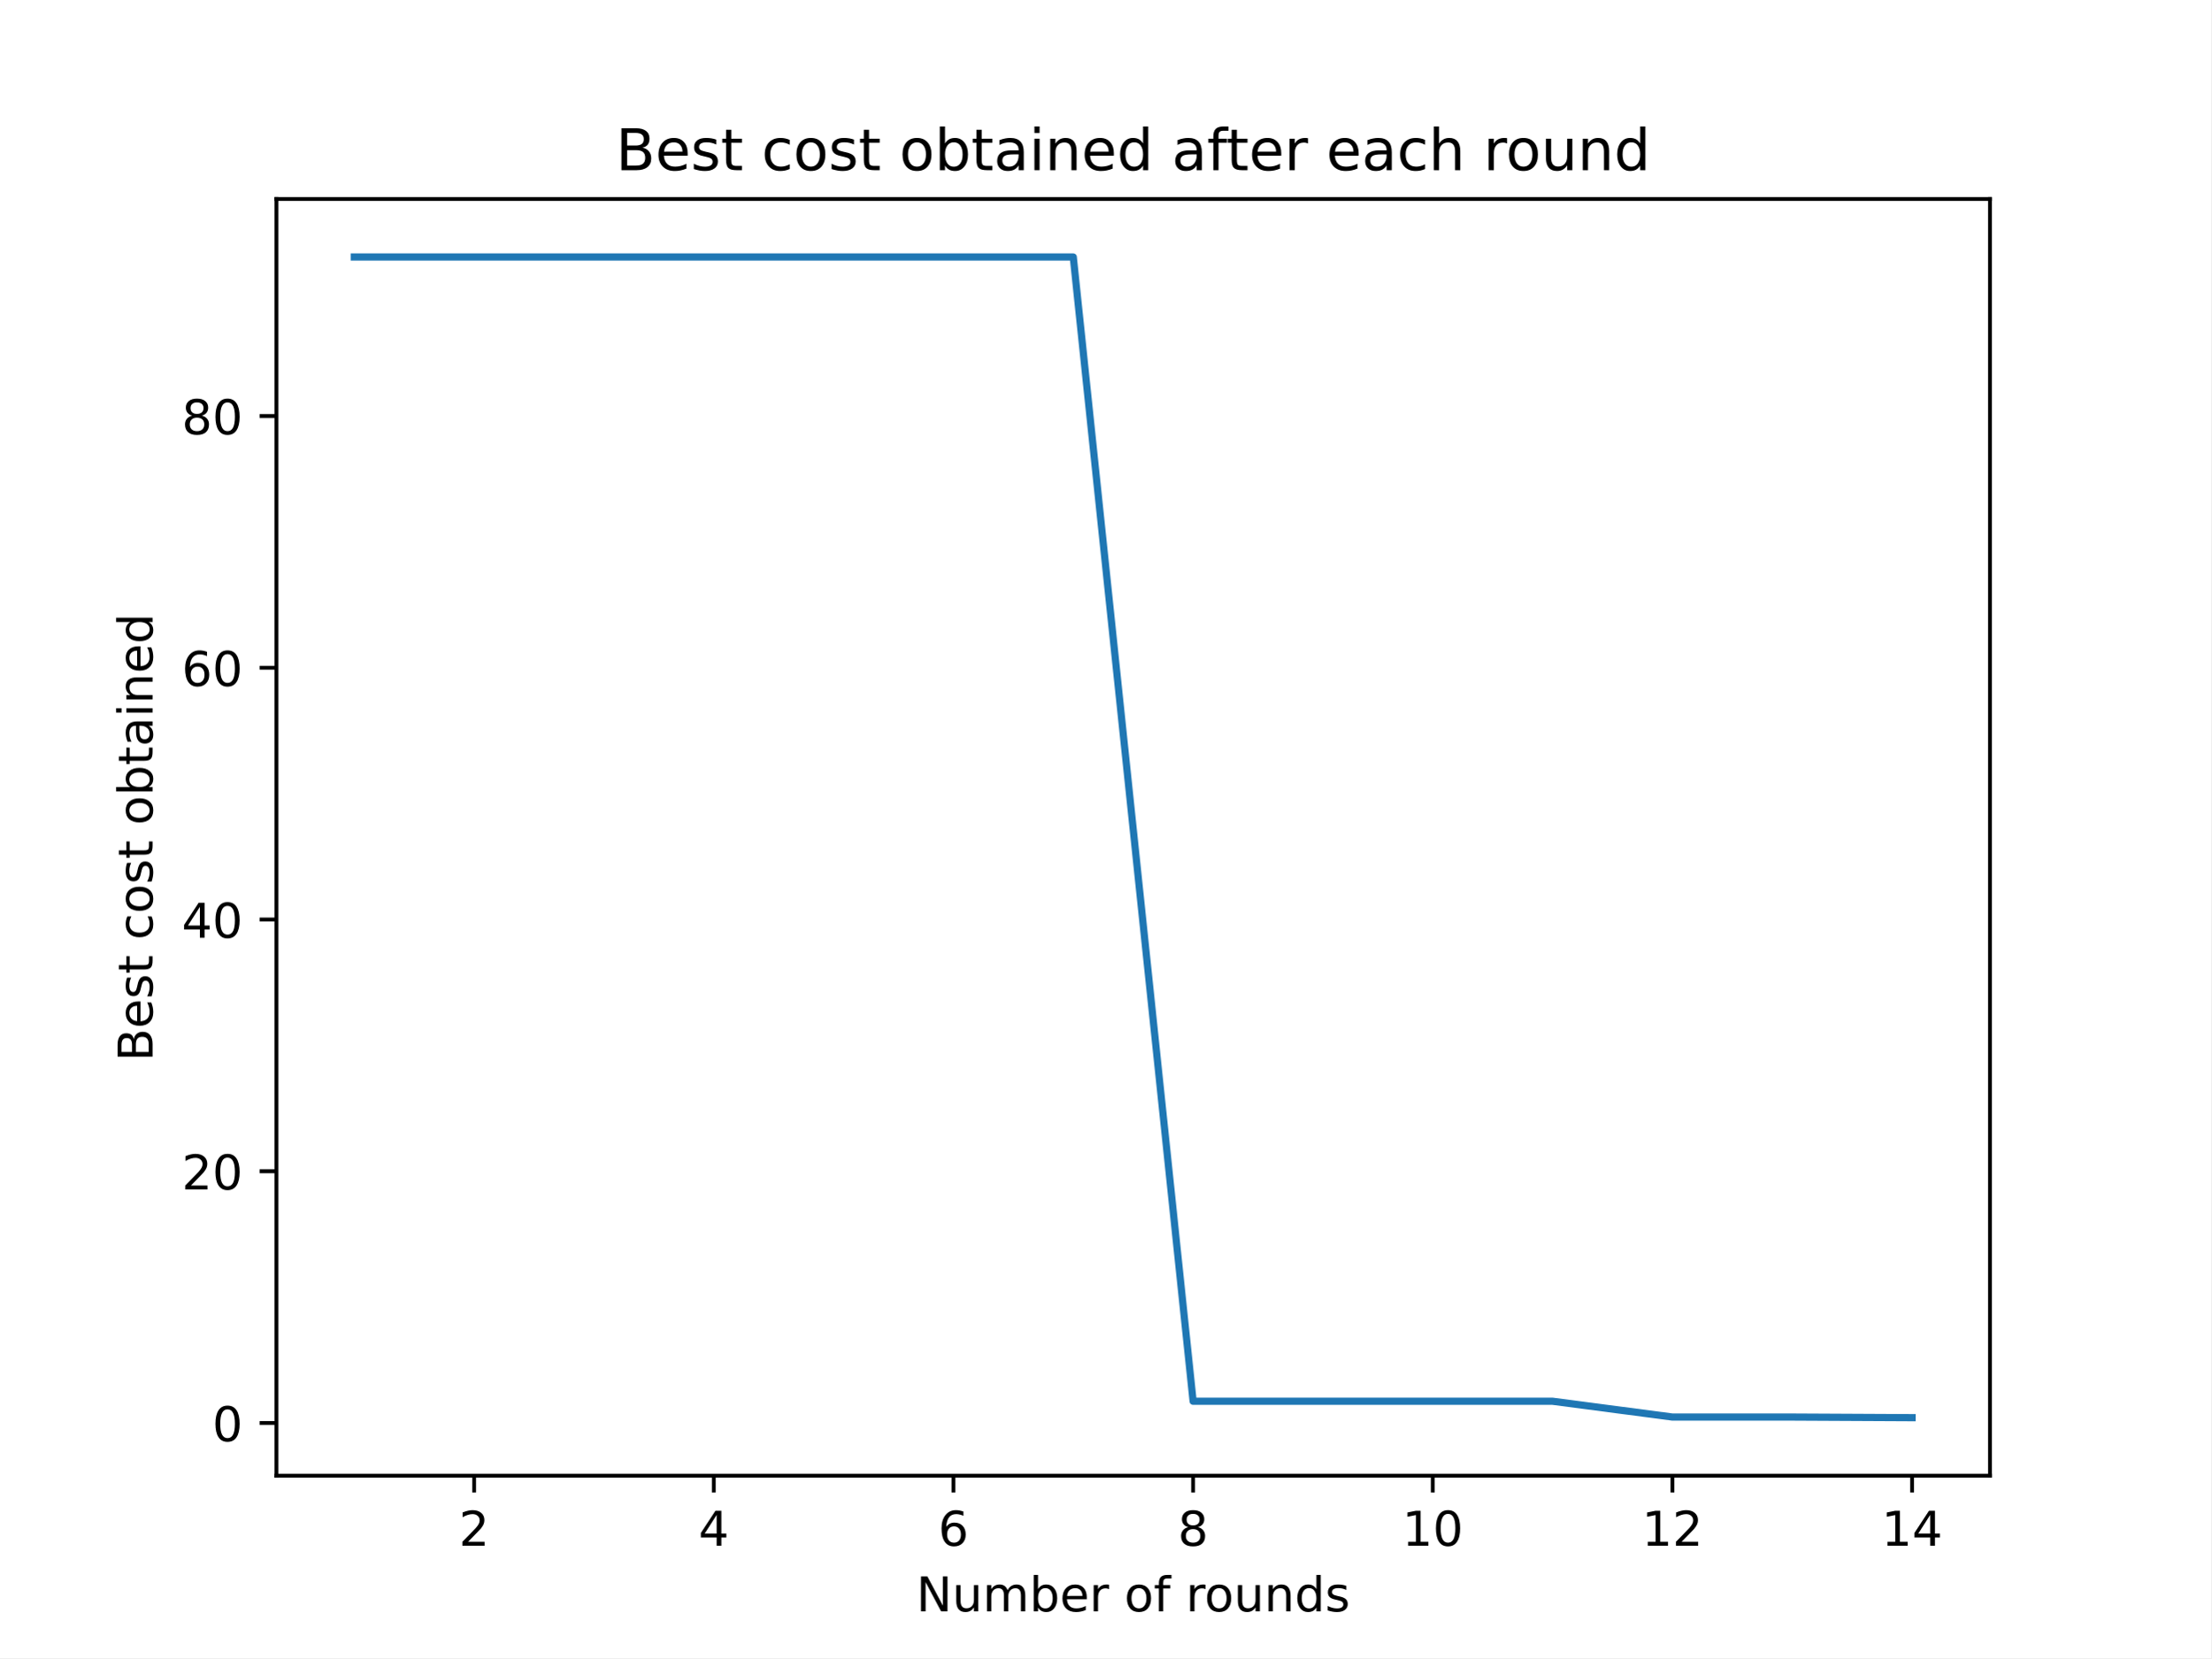
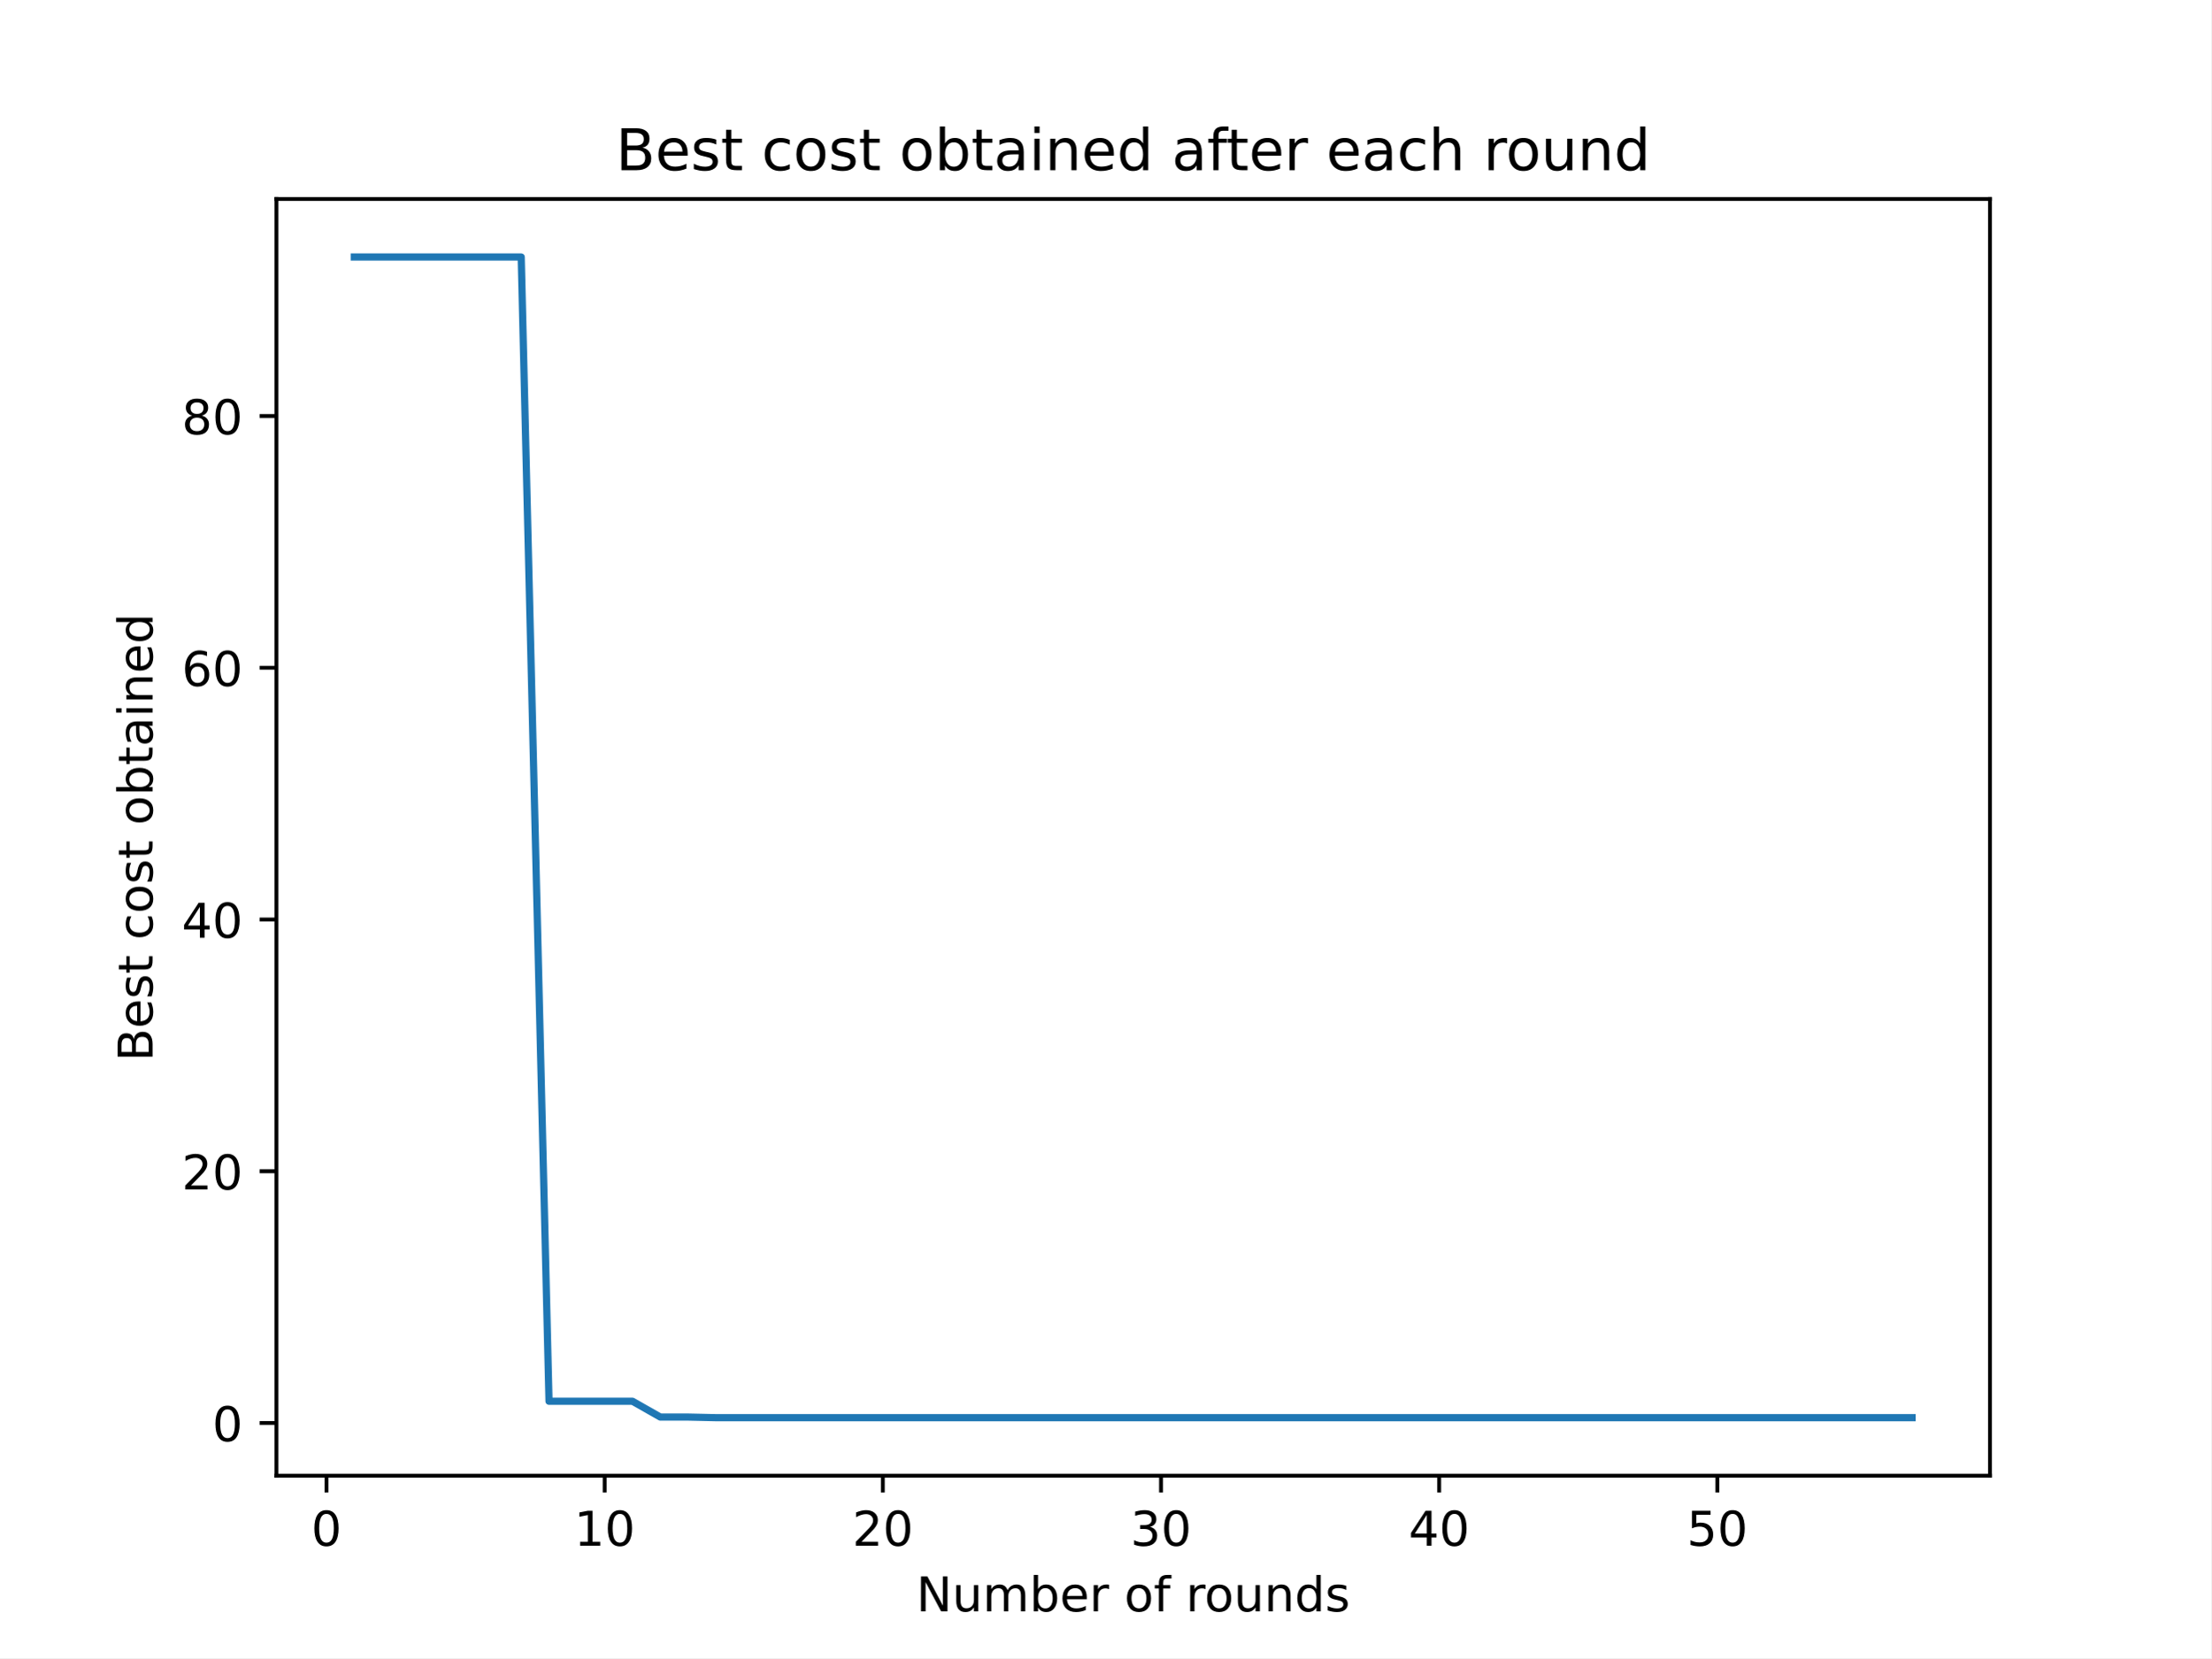
<svg xmlns="http://www.w3.org/2000/svg" xmlns:xlink="http://www.w3.org/1999/xlink" height="345.6pt" version="1.1" viewBox="0 0 460.8 345.6" width="460.8pt">
  <defs>
    <style type="text/css">*{stroke-linecap:butt;stroke-linejoin:round;}</style>
  </defs>
  <g id="figure_1">
    <g id="patch_1">
      <path d="M 0 345.6  L 460.8 345.6  L 460.8 0  L 0 0  z " style="fill:#ffffff;" />
    </g>
    <g id="axes_1">
      <g id="patch_2">
        <path d="M 57.6 307.584  L 414.72 307.584  L 414.72 41.472  L 57.6 41.472  z " style="fill:#ffffff;" />
      </g>
      <g id="matplotlib.axis_1">
        <g id="xtick_1">
          <g id="line2d_1">
            <defs>
-               <path d="M 0 0  L 0 3.5  " id="m8c7a134402" style="stroke:#000000;stroke-width:0.8;" />
+               <path d="M 0 0  L 0 3.5  " id="mcb8fd60f81" style="stroke:#000000;stroke-width:0.8;" />
            </defs>
            <g>
-               <use style="stroke:#000000;stroke-width:0.8;" x="98.806" xlink:href="#m8c7a134402" y="307.584" />
+               <use style="stroke:#000000;stroke-width:0.8;" x="68.035" xlink:href="#mcb8fd60f81" y="307.584" />
            </g>
          </g>
          <g id="text_1">
-             <g transform="translate(95.6249 322.1824)scale(0.1 -0.1)">
-               <defs>
-                 <path d="M 19.188 8.297  L 53.609 8.297  L 53.609 0  L 7.328 0  L 7.328 8.297  Q 12.938 14.109 22.625 23.891  Q 32.328 33.688 34.812 36.531  Q 39.547 41.844 41.422 45.531  Q 43.312 49.219 43.312 52.781  Q 43.312 58.594 39.234 62.25  Q 35.156 65.922 28.609 65.922  Q 23.969 65.922 18.812 64.312  Q 13.672 62.703 7.812 59.422  L 7.812 69.391  Q 13.766 71.781 18.938 73  Q 24.125 74.219 28.422 74.219  Q 39.75 74.219 46.484 68.547  Q 53.219 62.891 53.219 53.422  Q 53.219 48.922 51.531 44.891  Q 49.859 40.875 45.406 35.406  Q 44.188 33.984 37.641 27.219  Q 31.109 20.453 19.188 8.297  z " id="DejaVuSans-50" />
-               </defs>
-               <use xlink:href="#DejaVuSans-50" />
+             <g transform="translate(64.85407 322.1824)scale(0.1 -0.1)">
+               <defs>
+                 <path d="M 31.781 66.406  Q 24.172 66.406 20.328 58.906  Q 16.5 51.422 16.5 36.375  Q 16.5 21.391 20.328 13.891  Q 24.172 6.391 31.781 6.391  Q 39.453 6.391 43.281 13.891  Q 47.125 21.391 47.125 36.375  Q 47.125 51.422 43.281 58.906  Q 39.453 66.406 31.781 66.406  z M 31.781 74.219  Q 44.047 74.219 50.516 64.516  Q 56.984 54.828 56.984 36.375  Q 56.984 17.969 50.516 8.266  Q 44.047 -1.422 31.781 -1.422  Q 19.531 -1.422 13.062 8.266  Q 6.594 17.969 6.594 36.375  Q 6.594 54.828 13.062 64.516  Q 19.531 74.219 31.781 74.219  z " id="DejaVuSans-48" />
+               </defs>
+               <use xlink:href="#DejaVuSans-48" />
            </g>
          </g>
        </g>
        <g id="xtick_2">
          <g id="line2d_2">
            <g>
-               <use style="stroke:#000000;stroke-width:0.8;" x="148.753" xlink:href="#m8c7a134402" y="307.584" />
+               <use style="stroke:#000000;stroke-width:0.8;" x="126.009" xlink:href="#mcb8fd60f81" y="307.584" />
            </g>
          </g>
          <g id="text_2">
-             <g transform="translate(145.5718 322.1824)scale(0.1 -0.1)">
-               <defs>
-                 <path d="M 37.797 64.312  L 12.891 25.391  L 37.797 25.391  z M 35.203 72.906  L 47.609 72.906  L 47.609 25.391  L 58.016 25.391  L 58.016 17.188  L 47.609 17.188  L 47.609 0  L 37.797 0  L 37.797 17.188  L 4.891 17.188  L 4.891 26.703  z " id="DejaVuSans-52" />
-               </defs>
-               <use xlink:href="#DejaVuSans-52" />
+             <g transform="translate(119.6469 322.1824)scale(0.1 -0.1)">
+               <defs>
+                 <path d="M 12.406 8.297  L 28.516 8.297  L 28.516 63.922  L 10.984 60.406  L 10.984 69.391  L 28.422 72.906  L 38.281 72.906  L 38.281 8.297  L 54.391 8.297  L 54.391 0  L 12.406 0  z " id="DejaVuSans-49" />
+               </defs>
+               <use xlink:href="#DejaVuSans-49" />
+               <use x="63.623" xlink:href="#DejaVuSans-48" />
            </g>
          </g>
        </g>
        <g id="xtick_3">
          <g id="line2d_3">
            <g>
-               <use style="stroke:#000000;stroke-width:0.8;" x="198.7" xlink:href="#m8c7a134402" y="307.584" />
+               <use style="stroke:#000000;stroke-width:0.8;" x="183.983" xlink:href="#mcb8fd60f81" y="307.584" />
            </g>
          </g>
          <g id="text_3">
-             <g transform="translate(195.5186 322.1824)scale(0.1 -0.1)">
-               <defs>
-                 <path d="M 33.016 40.375  Q 26.375 40.375 22.484 35.828  Q 18.609 31.297 18.609 23.391  Q 18.609 15.531 22.484 10.953  Q 26.375 6.391 33.016 6.391  Q 39.656 6.391 43.531 10.953  Q 47.406 15.531 47.406 23.391  Q 47.406 31.297 43.531 35.828  Q 39.656 40.375 33.016 40.375  z M 52.594 71.297  L 52.594 62.312  Q 48.875 64.062 45.094 64.984  Q 41.312 65.922 37.594 65.922  Q 27.828 65.922 22.672 59.328  Q 17.531 52.734 16.797 39.406  Q 19.672 43.656 24.016 45.922  Q 28.375 48.188 33.594 48.188  Q 44.578 48.188 50.953 41.516  Q 57.328 34.859 57.328 23.391  Q 57.328 12.156 50.688 5.359  Q 44.047 -1.422 33.016 -1.422  Q 20.359 -1.422 13.672 8.266  Q 6.984 17.969 6.984 36.375  Q 6.984 53.656 15.188 63.938  Q 23.391 74.219 37.203 74.219  Q 40.922 74.219 44.703 73.484  Q 48.484 72.75 52.594 71.297  z " id="DejaVuSans-54" />
-               </defs>
-               <use xlink:href="#DejaVuSans-54" />
+             <g transform="translate(177.6209 322.1824)scale(0.1 -0.1)">
+               <defs>
+                 <path d="M 19.188 8.297  L 53.609 8.297  L 53.609 0  L 7.328 0  L 7.328 8.297  Q 12.938 14.109 22.625 23.891  Q 32.328 33.688 34.812 36.531  Q 39.547 41.844 41.422 45.531  Q 43.312 49.219 43.312 52.781  Q 43.312 58.594 39.234 62.25  Q 35.156 65.922 28.609 65.922  Q 23.969 65.922 18.812 64.312  Q 13.672 62.703 7.812 59.422  L 7.812 69.391  Q 13.766 71.781 18.938 73  Q 24.125 74.219 28.422 74.219  Q 39.75 74.219 46.484 68.547  Q 53.219 62.891 53.219 53.422  Q 53.219 48.922 51.531 44.891  Q 49.859 40.875 45.406 35.406  Q 44.188 33.984 37.641 27.219  Q 31.109 20.453 19.188 8.297  z " id="DejaVuSans-50" />
+               </defs>
+               <use xlink:href="#DejaVuSans-50" />
+               <use x="63.623" xlink:href="#DejaVuSans-48" />
            </g>
          </g>
        </g>
        <g id="xtick_4">
          <g id="line2d_4">
            <g>
-               <use style="stroke:#000000;stroke-width:0.8;" x="248.647" xlink:href="#m8c7a134402" y="307.584" />
+               <use style="stroke:#000000;stroke-width:0.8;" x="241.957" xlink:href="#mcb8fd60f81" y="307.584" />
            </g>
          </g>
          <g id="text_4">
-             <g transform="translate(245.4655 322.1824)scale(0.1 -0.1)">
-               <defs>
-                 <path d="M 31.781 34.625  Q 24.75 34.625 20.719 30.859  Q 16.703 27.094 16.703 20.516  Q 16.703 13.922 20.719 10.156  Q 24.75 6.391 31.781 6.391  Q 38.812 6.391 42.859 10.172  Q 46.922 13.969 46.922 20.516  Q 46.922 27.094 42.891 30.859  Q 38.875 34.625 31.781 34.625  z M 21.922 38.812  Q 15.578 40.375 12.031 44.719  Q 8.5 49.078 8.5 55.328  Q 8.5 64.062 14.719 69.141  Q 20.953 74.219 31.781 74.219  Q 42.672 74.219 48.875 69.141  Q 55.078 64.062 55.078 55.328  Q 55.078 49.078 51.531 44.719  Q 48 40.375 41.703 38.812  Q 48.828 37.156 52.797 32.312  Q 56.781 27.484 56.781 20.516  Q 56.781 9.906 50.312 4.234  Q 43.844 -1.422 31.781 -1.422  Q 19.734 -1.422 13.25 4.234  Q 6.781 9.906 6.781 20.516  Q 6.781 27.484 10.781 32.312  Q 14.797 37.156 21.922 38.812  z M 18.312 54.391  Q 18.312 48.734 21.844 45.562  Q 25.391 42.391 31.781 42.391  Q 38.141 42.391 41.719 45.562  Q 45.312 48.734 45.312 54.391  Q 45.312 60.062 41.719 63.234  Q 38.141 66.406 31.781 66.406  Q 25.391 66.406 21.844 63.234  Q 18.312 60.062 18.312 54.391  z " id="DejaVuSans-56" />
-               </defs>
-               <use xlink:href="#DejaVuSans-56" />
+             <g transform="translate(235.5949 322.1824)scale(0.1 -0.1)">
+               <defs>
+                 <path d="M 40.578 39.312  Q 47.656 37.797 51.625 33  Q 55.609 28.219 55.609 21.188  Q 55.609 10.406 48.188 4.484  Q 40.766 -1.422 27.094 -1.422  Q 22.516 -1.422 17.656 -0.516  Q 12.797 0.391 7.625 2.203  L 7.625 11.719  Q 11.719 9.328 16.594 8.109  Q 21.484 6.891 26.812 6.891  Q 36.078 6.891 40.938 10.547  Q 45.797 14.203 45.797 21.188  Q 45.797 27.641 41.281 31.266  Q 36.766 34.906 28.719 34.906  L 20.219 34.906  L 20.219 43.016  L 29.109 43.016  Q 36.375 43.016 40.234 45.922  Q 44.094 48.828 44.094 54.297  Q 44.094 59.906 40.109 62.906  Q 36.141 65.922 28.719 65.922  Q 24.656 65.922 20.016 65.031  Q 15.375 64.156 9.812 62.312  L 9.812 71.094  Q 15.438 72.656 20.344 73.438  Q 25.25 74.219 29.594 74.219  Q 40.828 74.219 47.359 69.109  Q 53.906 64.016 53.906 55.328  Q 53.906 49.266 50.438 45.094  Q 46.969 40.922 40.578 39.312  z " id="DejaVuSans-51" />
+               </defs>
+               <use xlink:href="#DejaVuSans-51" />
+               <use x="63.623" xlink:href="#DejaVuSans-48" />
            </g>
          </g>
        </g>
        <g id="xtick_5">
          <g id="line2d_5">
            <g>
-               <use style="stroke:#000000;stroke-width:0.8;" x="298.594" xlink:href="#m8c7a134402" y="307.584" />
+               <use style="stroke:#000000;stroke-width:0.8;" x="299.931" xlink:href="#mcb8fd60f81" y="307.584" />
            </g>
          </g>
          <g id="text_5">
-             <g transform="translate(292.2311 322.1824)scale(0.1 -0.1)">
-               <defs>
-                 <path d="M 12.406 8.297  L 28.516 8.297  L 28.516 63.922  L 10.984 60.406  L 10.984 69.391  L 28.422 72.906  L 38.281 72.906  L 38.281 8.297  L 54.391 8.297  L 54.391 0  L 12.406 0  z " id="DejaVuSans-49" />
-                 <path d="M 31.781 66.406  Q 24.172 66.406 20.328 58.906  Q 16.5 51.422 16.5 36.375  Q 16.5 21.391 20.328 13.891  Q 24.172 6.391 31.781 6.391  Q 39.453 6.391 43.281 13.891  Q 47.125 21.391 47.125 36.375  Q 47.125 51.422 43.281 58.906  Q 39.453 66.406 31.781 66.406  z M 31.781 74.219  Q 44.047 74.219 50.516 64.516  Q 56.984 54.828 56.984 36.375  Q 56.984 17.969 50.516 8.266  Q 44.047 -1.422 31.781 -1.422  Q 19.531 -1.422 13.062 8.266  Q 6.594 17.969 6.594 36.375  Q 6.594 54.828 13.062 64.516  Q 19.531 74.219 31.781 74.219  z " id="DejaVuSans-48" />
-               </defs>
-               <use xlink:href="#DejaVuSans-49" />
+             <g transform="translate(293.5689 322.1824)scale(0.1 -0.1)">
+               <defs>
+                 <path d="M 37.797 64.312  L 12.891 25.391  L 37.797 25.391  z M 35.203 72.906  L 47.609 72.906  L 47.609 25.391  L 58.016 25.391  L 58.016 17.188  L 47.609 17.188  L 47.609 0  L 37.797 0  L 37.797 17.188  L 4.891 17.188  L 4.891 26.703  z " id="DejaVuSans-52" />
+               </defs>
+               <use xlink:href="#DejaVuSans-52" />
              <use x="63.623" xlink:href="#DejaVuSans-48" />
            </g>
          </g>
        </g>
        <g id="xtick_6">
          <g id="line2d_6">
            <g>
-               <use style="stroke:#000000;stroke-width:0.8;" x="348.54" xlink:href="#m8c7a134402" y="307.584" />
+               <use style="stroke:#000000;stroke-width:0.8;" x="357.905" xlink:href="#mcb8fd60f81" y="307.584" />
            </g>
          </g>
          <g id="text_6">
-             <g transform="translate(342.1779 322.1824)scale(0.1 -0.1)">
-               <use xlink:href="#DejaVuSans-49" />
-               <use x="63.623" xlink:href="#DejaVuSans-50" />
-             </g>
-           </g>
-         </g>
-         <g id="xtick_7">
-           <g id="line2d_7">
-             <g>
-               <use style="stroke:#000000;stroke-width:0.8;" x="398.487" xlink:href="#m8c7a134402" y="307.584" />
-             </g>
-           </g>
-           <g id="text_7">
-             <g transform="translate(392.1248 322.1824)scale(0.1 -0.1)">
-               <use xlink:href="#DejaVuSans-49" />
-               <use x="63.623" xlink:href="#DejaVuSans-52" />
-             </g>
-           </g>
-         </g>
-         <g id="text_8">
+             <g transform="translate(351.543 322.1824)scale(0.1 -0.1)">
+               <defs>
+                 <path d="M 10.797 72.906  L 49.516 72.906  L 49.516 64.594  L 19.828 64.594  L 19.828 46.734  Q 21.969 47.469 24.109 47.828  Q 26.266 48.188 28.422 48.188  Q 40.625 48.188 47.75 41.5  Q 54.891 34.812 54.891 23.391  Q 54.891 11.625 47.562 5.094  Q 40.234 -1.422 26.906 -1.422  Q 22.312 -1.422 17.547 -0.641  Q 12.797 0.141 7.719 1.703  L 7.719 11.625  Q 12.109 9.234 16.797 8.062  Q 21.484 6.891 26.703 6.891  Q 35.156 6.891 40.078 11.328  Q 45.016 15.766 45.016 23.391  Q 45.016 31 40.078 35.438  Q 35.156 39.891 26.703 39.891  Q 22.75 39.891 18.812 39.016  Q 14.891 38.141 10.797 36.281  z " id="DejaVuSans-53" />
+               </defs>
+               <use xlink:href="#DejaVuSans-53" />
+               <use x="63.623" xlink:href="#DejaVuSans-48" />
+             </g>
+           </g>
+         </g>
+         <g id="text_7">
          <g transform="translate(190.9577 335.8606)scale(0.1 -0.1)">
            <defs>
              <path d="M 9.812 72.906  L 23.094 72.906  L 55.422 11.922  L 55.422 72.906  L 64.984 72.906  L 64.984 0  L 51.703 0  L 19.391 60.984  L 19.391 0  L 9.812 0  z " id="DejaVuSans-78" />
              <path d="M 8.5 21.578  L 8.5 54.688  L 17.484 54.688  L 17.484 21.922  Q 17.484 14.156 20.5 10.266  Q 23.531 6.391 29.594 6.391  Q 36.859 6.391 41.078 11.031  Q 45.312 15.672 45.312 23.688  L 45.312 54.688  L 54.297 54.688  L 54.297 0  L 45.312 0  L 45.312 8.406  Q 42.047 3.422 37.719 1  Q 33.406 -1.422 27.688 -1.422  Q 18.266 -1.422 13.375 4.438  Q 8.5 10.297 8.5 21.578  z M 31.109 56  z " id="DejaVuSans-117" />
              <path d="M 52 44.188  Q 55.375 50.25 60.062 53.125  Q 64.75 56 71.094 56  Q 79.641 56 84.281 50.016  Q 88.922 44.047 88.922 33.016  L 88.922 0  L 79.891 0  L 79.891 32.719  Q 79.891 40.578 77.094 44.375  Q 74.312 48.188 68.609 48.188  Q 61.625 48.188 57.562 43.547  Q 53.516 38.922 53.516 30.906  L 53.516 0  L 44.484 0  L 44.484 32.719  Q 44.484 40.625 41.703 44.406  Q 38.922 48.188 33.109 48.188  Q 26.219 48.188 22.156 43.531  Q 18.109 38.875 18.109 30.906  L 18.109 0  L 9.078 0  L 9.078 54.688  L 18.109 54.688  L 18.109 46.188  Q 21.188 51.219 25.484 53.609  Q 29.781 56 35.688 56  Q 41.656 56 45.828 52.969  Q 50 49.953 52 44.188  z " id="DejaVuSans-109" />
              <path d="M 48.688 27.297  Q 48.688 37.203 44.609 42.844  Q 40.531 48.484 33.406 48.484  Q 26.266 48.484 22.188 42.844  Q 18.109 37.203 18.109 27.297  Q 18.109 17.391 22.188 11.75  Q 26.266 6.109 33.406 6.109  Q 40.531 6.109 44.609 11.75  Q 48.688 17.391 48.688 27.297  z M 18.109 46.391  Q 20.953 51.266 25.266 53.625  Q 29.594 56 35.594 56  Q 45.562 56 51.781 48.094  Q 58.016 40.188 58.016 27.297  Q 58.016 14.406 51.781 6.484  Q 45.562 -1.422 35.594 -1.422  Q 29.594 -1.422 25.266 0.953  Q 20.953 3.328 18.109 8.203  L 18.109 0  L 9.078 0  L 9.078 75.984  L 18.109 75.984  z " id="DejaVuSans-98" />
              <path d="M 56.203 29.594  L 56.203 25.203  L 14.891 25.203  Q 15.484 15.922 20.484 11.062  Q 25.484 6.203 34.422 6.203  Q 39.594 6.203 44.453 7.469  Q 49.312 8.734 54.109 11.281  L 54.109 2.781  Q 49.266 0.734 44.188 -0.344  Q 39.109 -1.422 33.891 -1.422  Q 20.797 -1.422 13.156 6.188  Q 5.516 13.812 5.516 26.812  Q 5.516 40.234 12.766 48.109  Q 20.016 56 32.328 56  Q 43.359 56 49.781 48.891  Q 56.203 41.797 56.203 29.594  z M 47.219 32.234  Q 47.125 39.594 43.094 43.984  Q 39.062 48.391 32.422 48.391  Q 24.906 48.391 20.391 44.141  Q 15.875 39.891 15.188 32.172  z " id="DejaVuSans-101" />
              <path d="M 41.109 46.297  Q 39.594 47.172 37.812 47.578  Q 36.031 48 33.891 48  Q 26.266 48 22.188 43.047  Q 18.109 38.094 18.109 28.812  L 18.109 0  L 9.078 0  L 9.078 54.688  L 18.109 54.688  L 18.109 46.188  Q 20.953 51.172 25.484 53.578  Q 30.031 56 36.531 56  Q 37.453 56 38.578 55.875  Q 39.703 55.766 41.062 55.516  z " id="DejaVuSans-114" />
              <path id="DejaVuSans-32" />
              <path d="M 30.609 48.391  Q 23.391 48.391 19.188 42.75  Q 14.984 37.109 14.984 27.297  Q 14.984 17.484 19.156 11.844  Q 23.344 6.203 30.609 6.203  Q 37.797 6.203 41.984 11.859  Q 46.188 17.531 46.188 27.297  Q 46.188 37.016 41.984 42.703  Q 37.797 48.391 30.609 48.391  z M 30.609 56  Q 42.328 56 49.016 48.375  Q 55.719 40.766 55.719 27.297  Q 55.719 13.875 49.016 6.219  Q 42.328 -1.422 30.609 -1.422  Q 18.844 -1.422 12.172 6.219  Q 5.516 13.875 5.516 27.297  Q 5.516 40.766 12.172 48.375  Q 18.844 56 30.609 56  z " id="DejaVuSans-111" />
              <path d="M 37.109 75.984  L 37.109 68.5  L 28.516 68.5  Q 23.688 68.5 21.797 66.547  Q 19.922 64.594 19.922 59.516  L 19.922 54.688  L 34.719 54.688  L 34.719 47.703  L 19.922 47.703  L 19.922 0  L 10.891 0  L 10.891 47.703  L 2.297 47.703  L 2.297 54.688  L 10.891 54.688  L 10.891 58.5  Q 10.891 67.625 15.141 71.797  Q 19.391 75.984 28.609 75.984  z " id="DejaVuSans-102" />
              <path d="M 54.891 33.016  L 54.891 0  L 45.906 0  L 45.906 32.719  Q 45.906 40.484 42.875 44.328  Q 39.844 48.188 33.797 48.188  Q 26.516 48.188 22.312 43.547  Q 18.109 38.922 18.109 30.906  L 18.109 0  L 9.078 0  L 9.078 54.688  L 18.109 54.688  L 18.109 46.188  Q 21.344 51.125 25.703 53.562  Q 30.078 56 35.797 56  Q 45.219 56 50.047 50.172  Q 54.891 44.344 54.891 33.016  z " id="DejaVuSans-110" />
              <path d="M 45.406 46.391  L 45.406 75.984  L 54.391 75.984  L 54.391 0  L 45.406 0  L 45.406 8.203  Q 42.578 3.328 38.25 0.953  Q 33.938 -1.422 27.875 -1.422  Q 17.969 -1.422 11.734 6.484  Q 5.516 14.406 5.516 27.297  Q 5.516 40.188 11.734 48.094  Q 17.969 56 27.875 56  Q 33.938 56 38.25 53.625  Q 42.578 51.266 45.406 46.391  z M 14.797 27.297  Q 14.797 17.391 18.875 11.75  Q 22.953 6.109 30.078 6.109  Q 37.203 6.109 41.297 11.75  Q 45.406 17.391 45.406 27.297  Q 45.406 37.203 41.297 42.844  Q 37.203 48.484 30.078 48.484  Q 22.953 48.484 18.875 42.844  Q 14.797 37.203 14.797 27.297  z " id="DejaVuSans-100" />
              <path d="M 44.281 53.078  L 44.281 44.578  Q 40.484 46.531 36.375 47.5  Q 32.281 48.484 27.875 48.484  Q 21.188 48.484 17.844 46.438  Q 14.5 44.391 14.5 40.281  Q 14.5 37.156 16.891 35.375  Q 19.281 33.594 26.516 31.984  L 29.594 31.297  Q 39.156 29.25 43.188 25.516  Q 47.219 21.781 47.219 15.094  Q 47.219 7.469 41.188 3.016  Q 35.156 -1.422 24.609 -1.422  Q 20.219 -1.422 15.453 -0.562  Q 10.688 0.297 5.422 2  L 5.422 11.281  Q 10.406 8.688 15.234 7.391  Q 20.062 6.109 24.812 6.109  Q 31.156 6.109 34.562 8.281  Q 37.984 10.453 37.984 14.406  Q 37.984 18.062 35.516 20.016  Q 33.062 21.969 24.703 23.781  L 21.578 24.516  Q 13.234 26.266 9.516 29.906  Q 5.812 33.547 5.812 39.891  Q 5.812 47.609 11.281 51.797  Q 16.75 56 26.812 56  Q 31.781 56 36.172 55.266  Q 40.578 54.547 44.281 53.078  z " id="DejaVuSans-115" />
            </defs>
            <use xlink:href="#DejaVuSans-78" />
            <use x="74.805" xlink:href="#DejaVuSans-117" />
            <use x="138.184" xlink:href="#DejaVuSans-109" />
            <use x="235.596" xlink:href="#DejaVuSans-98" />
            <use x="299.072" xlink:href="#DejaVuSans-101" />
            <use x="360.596" xlink:href="#DejaVuSans-114" />
            <use x="401.709" xlink:href="#DejaVuSans-32" />
            <use x="433.496" xlink:href="#DejaVuSans-111" />
            <use x="494.678" xlink:href="#DejaVuSans-102" />
            <use x="529.883" xlink:href="#DejaVuSans-32" />
            <use x="561.67" xlink:href="#DejaVuSans-114" />
            <use x="600.533" xlink:href="#DejaVuSans-111" />
            <use x="661.715" xlink:href="#DejaVuSans-117" />
            <use x="725.094" xlink:href="#DejaVuSans-110" />
            <use x="788.473" xlink:href="#DejaVuSans-100" />
            <use x="851.949" xlink:href="#DejaVuSans-115" />
          </g>
        </g>
      </g>
      <g id="matplotlib.axis_2">
        <g id="ytick_1">
-           <g id="line2d_8">
+           <g id="line2d_7">
            <defs>
-               <path d="M 0 0  L -3.5 0  " id="m195d32ac76" style="stroke:#000000;stroke-width:0.8;" />
+               <path d="M 0 0  L -3.5 0  " id="m498916ed05" style="stroke:#000000;stroke-width:0.8;" />
            </defs>
            <g>
-               <use style="stroke:#000000;stroke-width:0.8;" x="57.6" xlink:href="#m195d32ac76" y="296.598" />
-             </g>
-           </g>
-           <g id="text_9">
+               <use style="stroke:#000000;stroke-width:0.8;" x="57.6" xlink:href="#m498916ed05" y="296.598" />
+             </g>
+           </g>
+           <g id="text_8">
            <g transform="translate(44.2375 300.3971)scale(0.1 -0.1)">
              <use xlink:href="#DejaVuSans-48" />
            </g>
          </g>
        </g>
        <g id="ytick_2">
-           <g id="line2d_9">
-             <g>
-               <use style="stroke:#000000;stroke-width:0.8;" x="57.6" xlink:href="#m195d32ac76" y="244.125" />
-             </g>
-           </g>
-           <g id="text_10">
+           <g id="line2d_8">
+             <g>
+               <use style="stroke:#000000;stroke-width:0.8;" x="57.6" xlink:href="#m498916ed05" y="244.125" />
+             </g>
+           </g>
+           <g id="text_9">
            <g transform="translate(37.875 247.9241)scale(0.1 -0.1)">
              <use xlink:href="#DejaVuSans-50" />
              <use x="63.623" xlink:href="#DejaVuSans-48" />
            </g>
          </g>
        </g>
        <g id="ytick_3">
-           <g id="line2d_10">
-             <g>
-               <use style="stroke:#000000;stroke-width:0.8;" x="57.6" xlink:href="#m195d32ac76" y="191.652" />
-             </g>
-           </g>
-           <g id="text_11">
+           <g id="line2d_9">
+             <g>
+               <use style="stroke:#000000;stroke-width:0.8;" x="57.6" xlink:href="#m498916ed05" y="191.652" />
+             </g>
+           </g>
+           <g id="text_10">
            <g transform="translate(37.875 195.4511)scale(0.1 -0.1)">
              <use xlink:href="#DejaVuSans-52" />
              <use x="63.623" xlink:href="#DejaVuSans-48" />
            </g>
          </g>
        </g>
        <g id="ytick_4">
+           <g id="line2d_10">
+             <g>
+               <use style="stroke:#000000;stroke-width:0.8;" x="57.6" xlink:href="#m498916ed05" y="139.179" />
+             </g>
+           </g>
+           <g id="text_11">
+             <g transform="translate(37.875 142.9781)scale(0.1 -0.1)">
+               <defs>
+                 <path d="M 33.016 40.375  Q 26.375 40.375 22.484 35.828  Q 18.609 31.297 18.609 23.391  Q 18.609 15.531 22.484 10.953  Q 26.375 6.391 33.016 6.391  Q 39.656 6.391 43.531 10.953  Q 47.406 15.531 47.406 23.391  Q 47.406 31.297 43.531 35.828  Q 39.656 40.375 33.016 40.375  z M 52.594 71.297  L 52.594 62.312  Q 48.875 64.062 45.094 64.984  Q 41.312 65.922 37.594 65.922  Q 27.828 65.922 22.672 59.328  Q 17.531 52.734 16.797 39.406  Q 19.672 43.656 24.016 45.922  Q 28.375 48.188 33.594 48.188  Q 44.578 48.188 50.953 41.516  Q 57.328 34.859 57.328 23.391  Q 57.328 12.156 50.688 5.359  Q 44.047 -1.422 33.016 -1.422  Q 20.359 -1.422 13.672 8.266  Q 6.984 17.969 6.984 36.375  Q 6.984 53.656 15.188 63.938  Q 23.391 74.219 37.203 74.219  Q 40.922 74.219 44.703 73.484  Q 48.484 72.75 52.594 71.297  z " id="DejaVuSans-54" />
+               </defs>
+               <use xlink:href="#DejaVuSans-54" />
+               <use x="63.623" xlink:href="#DejaVuSans-48" />
+             </g>
+           </g>
+         </g>
+         <g id="ytick_5">
          <g id="line2d_11">
            <g>
-               <use style="stroke:#000000;stroke-width:0.8;" x="57.6" xlink:href="#m195d32ac76" y="139.179" />
+               <use style="stroke:#000000;stroke-width:0.8;" x="57.6" xlink:href="#m498916ed05" y="86.706" />
            </g>
          </g>
          <g id="text_12">
-             <g transform="translate(37.875 142.9781)scale(0.1 -0.1)">
-               <use xlink:href="#DejaVuSans-54" />
-               <use x="63.623" xlink:href="#DejaVuSans-48" />
-             </g>
-           </g>
-         </g>
-         <g id="ytick_5">
-           <g id="line2d_12">
-             <g>
-               <use style="stroke:#000000;stroke-width:0.8;" x="57.6" xlink:href="#m195d32ac76" y="86.706" />
-             </g>
-           </g>
-           <g id="text_13">
            <g transform="translate(37.875 90.50511)scale(0.1 -0.1)">
+               <defs>
+                 <path d="M 31.781 34.625  Q 24.75 34.625 20.719 30.859  Q 16.703 27.094 16.703 20.516  Q 16.703 13.922 20.719 10.156  Q 24.75 6.391 31.781 6.391  Q 38.812 6.391 42.859 10.172  Q 46.922 13.969 46.922 20.516  Q 46.922 27.094 42.891 30.859  Q 38.875 34.625 31.781 34.625  z M 21.922 38.812  Q 15.578 40.375 12.031 44.719  Q 8.5 49.078 8.5 55.328  Q 8.5 64.062 14.719 69.141  Q 20.953 74.219 31.781 74.219  Q 42.672 74.219 48.875 69.141  Q 55.078 64.062 55.078 55.328  Q 55.078 49.078 51.531 44.719  Q 48 40.375 41.703 38.812  Q 48.828 37.156 52.797 32.312  Q 56.781 27.484 56.781 20.516  Q 56.781 9.906 50.312 4.234  Q 43.844 -1.422 31.781 -1.422  Q 19.734 -1.422 13.25 4.234  Q 6.781 9.906 6.781 20.516  Q 6.781 27.484 10.781 32.312  Q 14.797 37.156 21.922 38.812  z M 18.312 54.391  Q 18.312 48.734 21.844 45.562  Q 25.391 42.391 31.781 42.391  Q 38.141 42.391 41.719 45.562  Q 45.312 48.734 45.312 54.391  Q 45.312 60.062 41.719 63.234  Q 38.141 66.406 31.781 66.406  Q 25.391 66.406 21.844 63.234  Q 18.312 60.062 18.312 54.391  z " id="DejaVuSans-56" />
+               </defs>
              <use xlink:href="#DejaVuSans-56" />
              <use x="63.623" xlink:href="#DejaVuSans-48" />
            </g>
          </g>
        </g>
-         <g id="text_14">
+         <g id="text_13">
          <g transform="translate(31.79531 221.2178)rotate(-90)scale(0.1 -0.1)">
            <defs>
              <path d="M 19.672 34.812  L 19.672 8.109  L 35.5 8.109  Q 43.453 8.109 47.281 11.406  Q 51.125 14.703 51.125 21.484  Q 51.125 28.328 47.281 31.562  Q 43.453 34.812 35.5 34.812  z M 19.672 64.797  L 19.672 42.828  L 34.281 42.828  Q 41.5 42.828 45.031 45.531  Q 48.578 48.25 48.578 53.812  Q 48.578 59.328 45.031 62.062  Q 41.5 64.797 34.281 64.797  z M 9.812 72.906  L 35.016 72.906  Q 46.297 72.906 52.391 68.219  Q 58.5 63.531 58.5 54.891  Q 58.5 48.188 55.375 44.234  Q 52.25 40.281 46.188 39.312  Q 53.469 37.75 57.5 32.781  Q 61.531 27.828 61.531 20.406  Q 61.531 10.641 54.891 5.312  Q 48.25 0 35.984 0  L 9.812 0  z " id="DejaVuSans-66" />
              <path d="M 18.312 70.219  L 18.312 54.688  L 36.812 54.688  L 36.812 47.703  L 18.312 47.703  L 18.312 18.016  Q 18.312 11.328 20.141 9.422  Q 21.969 7.516 27.594 7.516  L 36.812 7.516  L 36.812 0  L 27.594 0  Q 17.188 0 13.234 3.875  Q 9.281 7.766 9.281 18.016  L 9.281 47.703  L 2.688 47.703  L 2.688 54.688  L 9.281 54.688  L 9.281 70.219  z " id="DejaVuSans-116" />
              <path d="M 48.781 52.594  L 48.781 44.188  Q 44.969 46.297 41.141 47.344  Q 37.312 48.391 33.406 48.391  Q 24.656 48.391 19.812 42.844  Q 14.984 37.312 14.984 27.297  Q 14.984 17.281 19.812 11.734  Q 24.656 6.203 33.406 6.203  Q 37.312 6.203 41.141 7.25  Q 44.969 8.297 48.781 10.406  L 48.781 2.094  Q 45.016 0.344 40.984 -0.531  Q 36.969 -1.422 32.422 -1.422  Q 20.062 -1.422 12.781 6.344  Q 5.516 14.109 5.516 27.297  Q 5.516 40.672 12.859 48.328  Q 20.219 56 33.016 56  Q 37.156 56 41.109 55.141  Q 45.062 54.297 48.781 52.594  z " id="DejaVuSans-99" />
              <path d="M 34.281 27.484  Q 23.391 27.484 19.188 25  Q 14.984 22.516 14.984 16.5  Q 14.984 11.719 18.141 8.906  Q 21.297 6.109 26.703 6.109  Q 34.188 6.109 38.703 11.406  Q 43.219 16.703 43.219 25.484  L 43.219 27.484  z M 52.203 31.203  L 52.203 0  L 43.219 0  L 43.219 8.297  Q 40.141 3.328 35.547 0.953  Q 30.953 -1.422 24.312 -1.422  Q 15.922 -1.422 10.953 3.297  Q 6 8.016 6 15.922  Q 6 25.141 12.172 29.828  Q 18.359 34.516 30.609 34.516  L 43.219 34.516  L 43.219 35.406  Q 43.219 41.609 39.141 45  Q 35.062 48.391 27.688 48.391  Q 23 48.391 18.547 47.266  Q 14.109 46.141 10.016 43.891  L 10.016 52.203  Q 14.938 54.109 19.578 55.047  Q 24.219 56 28.609 56  Q 40.484 56 46.344 49.844  Q 52.203 43.703 52.203 31.203  z " id="DejaVuSans-97" />
              <path d="M 9.422 54.688  L 18.406 54.688  L 18.406 0  L 9.422 0  z M 9.422 75.984  L 18.406 75.984  L 18.406 64.594  L 9.422 64.594  z " id="DejaVuSans-105" />
            </defs>
            <use xlink:href="#DejaVuSans-66" />
            <use x="68.604" xlink:href="#DejaVuSans-101" />
            <use x="130.127" xlink:href="#DejaVuSans-115" />
            <use x="182.227" xlink:href="#DejaVuSans-116" />
            <use x="221.436" xlink:href="#DejaVuSans-32" />
            <use x="253.223" xlink:href="#DejaVuSans-99" />
            <use x="308.203" xlink:href="#DejaVuSans-111" />
            <use x="369.385" xlink:href="#DejaVuSans-115" />
            <use x="421.484" xlink:href="#DejaVuSans-116" />
            <use x="460.693" xlink:href="#DejaVuSans-32" />
            <use x="492.48" xlink:href="#DejaVuSans-111" />
            <use x="553.662" xlink:href="#DejaVuSans-98" />
            <use x="617.139" xlink:href="#DejaVuSans-116" />
            <use x="656.348" xlink:href="#DejaVuSans-97" />
            <use x="717.627" xlink:href="#DejaVuSans-105" />
            <use x="745.41" xlink:href="#DejaVuSans-110" />
            <use x="808.789" xlink:href="#DejaVuSans-101" />
            <use x="870.312" xlink:href="#DejaVuSans-100" />
          </g>
        </g>
      </g>
-       <g id="line2d_13">
-         <path clip-path="url(#p6e3c0ec4b3)" d="M 73.833 53.568  L 98.806 53.568  L 123.78 53.568  L 148.753 53.568  L 173.726 53.568  L 198.7 53.568  L 223.673 53.568  L 248.647 292.065  L 273.62 292.065  L 298.594 292.065  L 323.567 292.065  L 348.54 295.357  L 373.514 295.357  L 398.487 295.488  " style="fill:none;stroke:#1f77b4;stroke-linecap:square;stroke-width:1.5;" />
+       <g id="line2d_12">
+         <path clip-path="url(#p837028ddb5)" d="M 73.833 53.568  L 79.63 53.568  L 85.428 53.568  L 91.225 53.568  L 97.022 53.568  L 102.82 53.568  L 108.617 53.568  L 114.415 292.065  L 120.212 292.065  L 126.009 292.065  L 131.807 292.065  L 137.604 295.357  L 143.402 295.357  L 149.199 295.488  L 154.996 295.488  L 160.794 295.488  L 166.591 295.488  L 172.389 295.488  L 178.186 295.488  L 183.983 295.488  L 189.781 295.488  L 195.578 295.488  L 201.376 295.488  L 207.173 295.488  L 212.97 295.488  L 218.768 295.488  L 224.565 295.488  L 230.363 295.488  L 236.16 295.488  L 241.957 295.488  L 247.755 295.488  L 253.552 295.488  L 259.35 295.488  L 265.147 295.488  L 270.944 295.488  L 276.742 295.488  L 282.539 295.488  L 288.337 295.488  L 294.134 295.488  L 299.931 295.488  L 305.729 295.488  L 311.526 295.488  L 317.324 295.488  L 323.121 295.488  L 328.918 295.488  L 334.716 295.488  L 340.513 295.488  L 346.311 295.488  L 352.108 295.488  L 357.905 295.488  L 363.703 295.488  L 369.5 295.488  L 375.298 295.488  L 381.095 295.488  L 386.892 295.488  L 392.69 295.488  L 398.487 295.488  " style="fill:none;stroke:#1f77b4;stroke-linecap:square;stroke-width:1.5;" />
      </g>
      <g id="patch_3">
        <path d="M 57.6 307.584  L 57.6 41.472  " style="fill:none;stroke:#000000;stroke-linecap:square;stroke-linejoin:miter;stroke-width:0.8;" />
      </g>
      <g id="patch_4">
        <path d="M 414.72 307.584  L 414.72 41.472  " style="fill:none;stroke:#000000;stroke-linecap:square;stroke-linejoin:miter;stroke-width:0.8;" />
      </g>
      <g id="patch_5">
        <path d="M 57.6 307.584  L 414.72 307.584  " style="fill:none;stroke:#000000;stroke-linecap:square;stroke-linejoin:miter;stroke-width:0.8;" />
      </g>
      <g id="patch_6">
        <path d="M 57.6 41.472  L 414.72 41.472  " style="fill:none;stroke:#000000;stroke-linecap:square;stroke-linejoin:miter;stroke-width:0.8;" />
      </g>
-       <g id="text_15">
+       <g id="text_14">
        <g transform="translate(128.3297 35.472)scale(0.12 -0.12)">
          <defs>
            <path d="M 54.891 33.016  L 54.891 0  L 45.906 0  L 45.906 32.719  Q 45.906 40.484 42.875 44.328  Q 39.844 48.188 33.797 48.188  Q 26.516 48.188 22.312 43.547  Q 18.109 38.922 18.109 30.906  L 18.109 0  L 9.078 0  L 9.078 75.984  L 18.109 75.984  L 18.109 46.188  Q 21.344 51.125 25.703 53.562  Q 30.078 56 35.797 56  Q 45.219 56 50.047 50.172  Q 54.891 44.344 54.891 33.016  z " id="DejaVuSans-104" />
          </defs>
          <use xlink:href="#DejaVuSans-66" />
          <use x="68.604" xlink:href="#DejaVuSans-101" />
          <use x="130.127" xlink:href="#DejaVuSans-115" />
          <use x="182.227" xlink:href="#DejaVuSans-116" />
          <use x="221.436" xlink:href="#DejaVuSans-32" />
          <use x="253.223" xlink:href="#DejaVuSans-99" />
          <use x="308.203" xlink:href="#DejaVuSans-111" />
          <use x="369.385" xlink:href="#DejaVuSans-115" />
          <use x="421.484" xlink:href="#DejaVuSans-116" />
          <use x="460.693" xlink:href="#DejaVuSans-32" />
          <use x="492.48" xlink:href="#DejaVuSans-111" />
          <use x="553.662" xlink:href="#DejaVuSans-98" />
          <use x="617.139" xlink:href="#DejaVuSans-116" />
          <use x="656.348" xlink:href="#DejaVuSans-97" />
          <use x="717.627" xlink:href="#DejaVuSans-105" />
          <use x="745.41" xlink:href="#DejaVuSans-110" />
          <use x="808.789" xlink:href="#DejaVuSans-101" />
          <use x="870.312" xlink:href="#DejaVuSans-100" />
          <use x="933.789" xlink:href="#DejaVuSans-32" />
          <use x="965.576" xlink:href="#DejaVuSans-97" />
          <use x="1026.855" xlink:href="#DejaVuSans-102" />
          <use x="1060.311" xlink:href="#DejaVuSans-116" />
          <use x="1099.52" xlink:href="#DejaVuSans-101" />
          <use x="1161.043" xlink:href="#DejaVuSans-114" />
          <use x="1202.156" xlink:href="#DejaVuSans-32" />
          <use x="1233.943" xlink:href="#DejaVuSans-101" />
          <use x="1295.467" xlink:href="#DejaVuSans-97" />
          <use x="1356.746" xlink:href="#DejaVuSans-99" />
          <use x="1411.727" xlink:href="#DejaVuSans-104" />
          <use x="1475.105" xlink:href="#DejaVuSans-32" />
          <use x="1506.893" xlink:href="#DejaVuSans-114" />
          <use x="1545.756" xlink:href="#DejaVuSans-111" />
          <use x="1606.938" xlink:href="#DejaVuSans-117" />
          <use x="1670.316" xlink:href="#DejaVuSans-110" />
          <use x="1733.695" xlink:href="#DejaVuSans-100" />
        </g>
      </g>
    </g>
  </g>
  <defs>
-     <clipPath id="p6e3c0ec4b3">
+     <clipPath id="p837028ddb5">
      <rect height="266.112" width="357.12" x="57.6" y="41.472" />
    </clipPath>
  </defs>
</svg>
